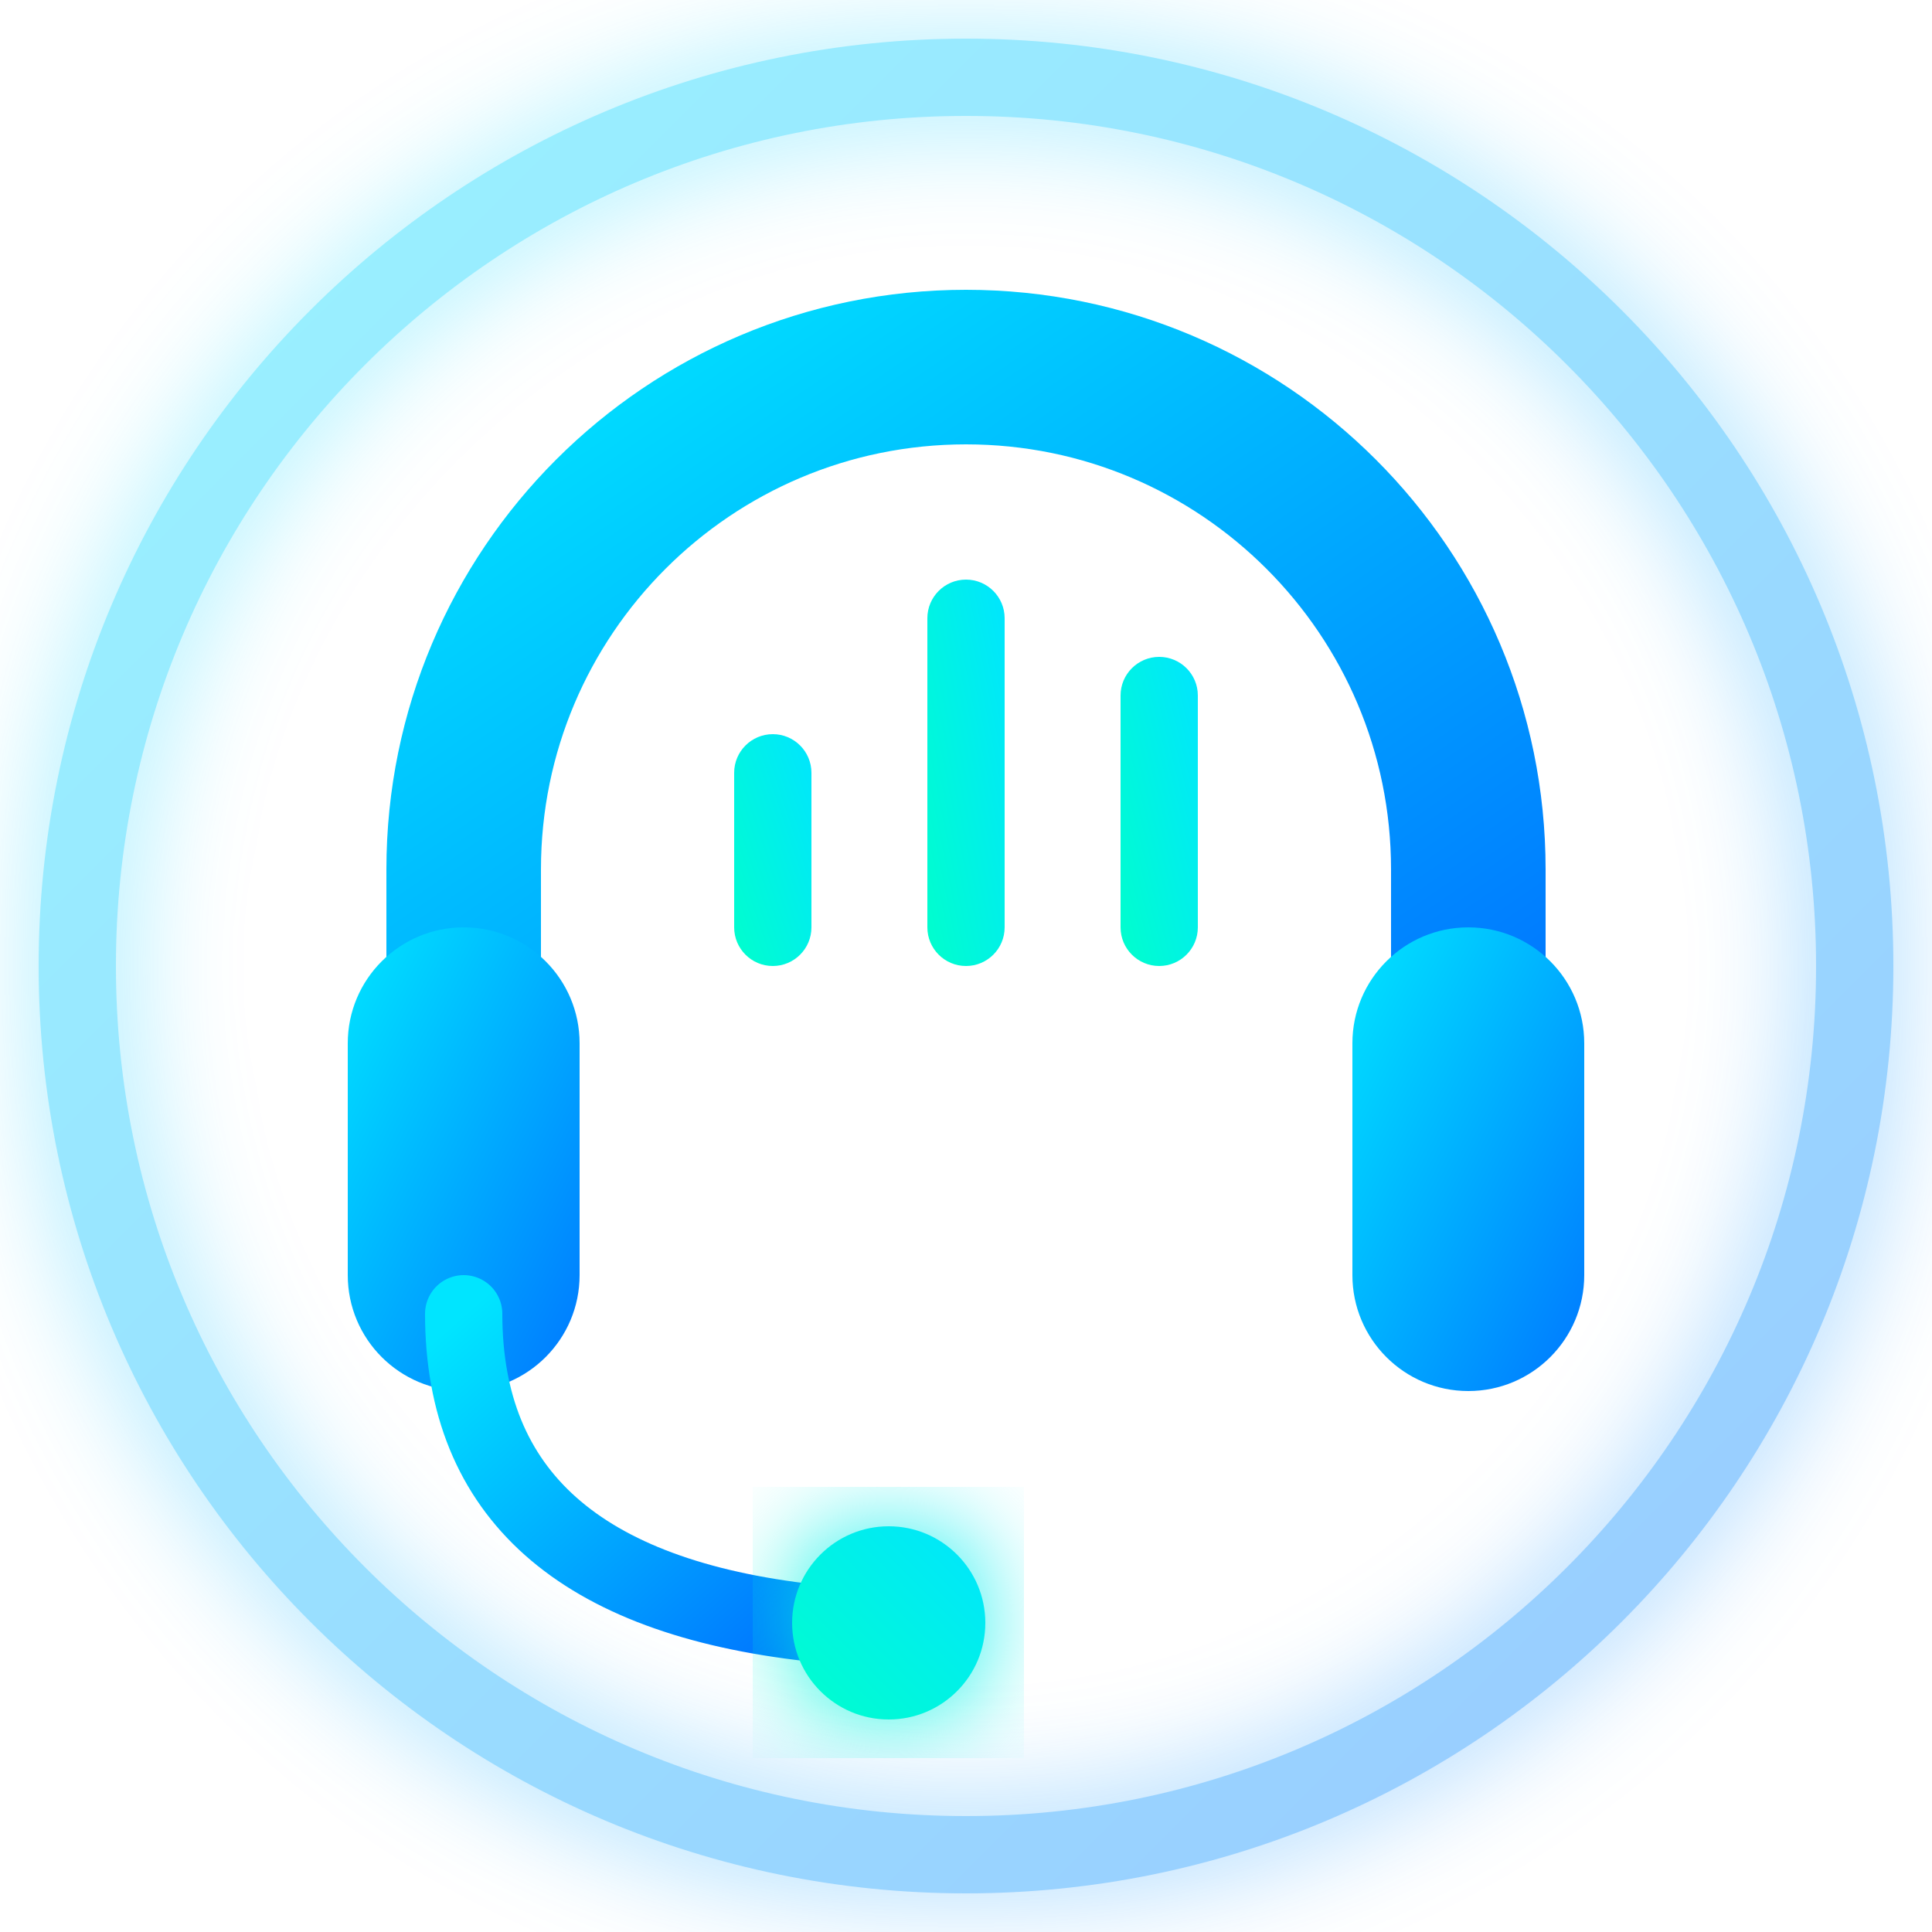
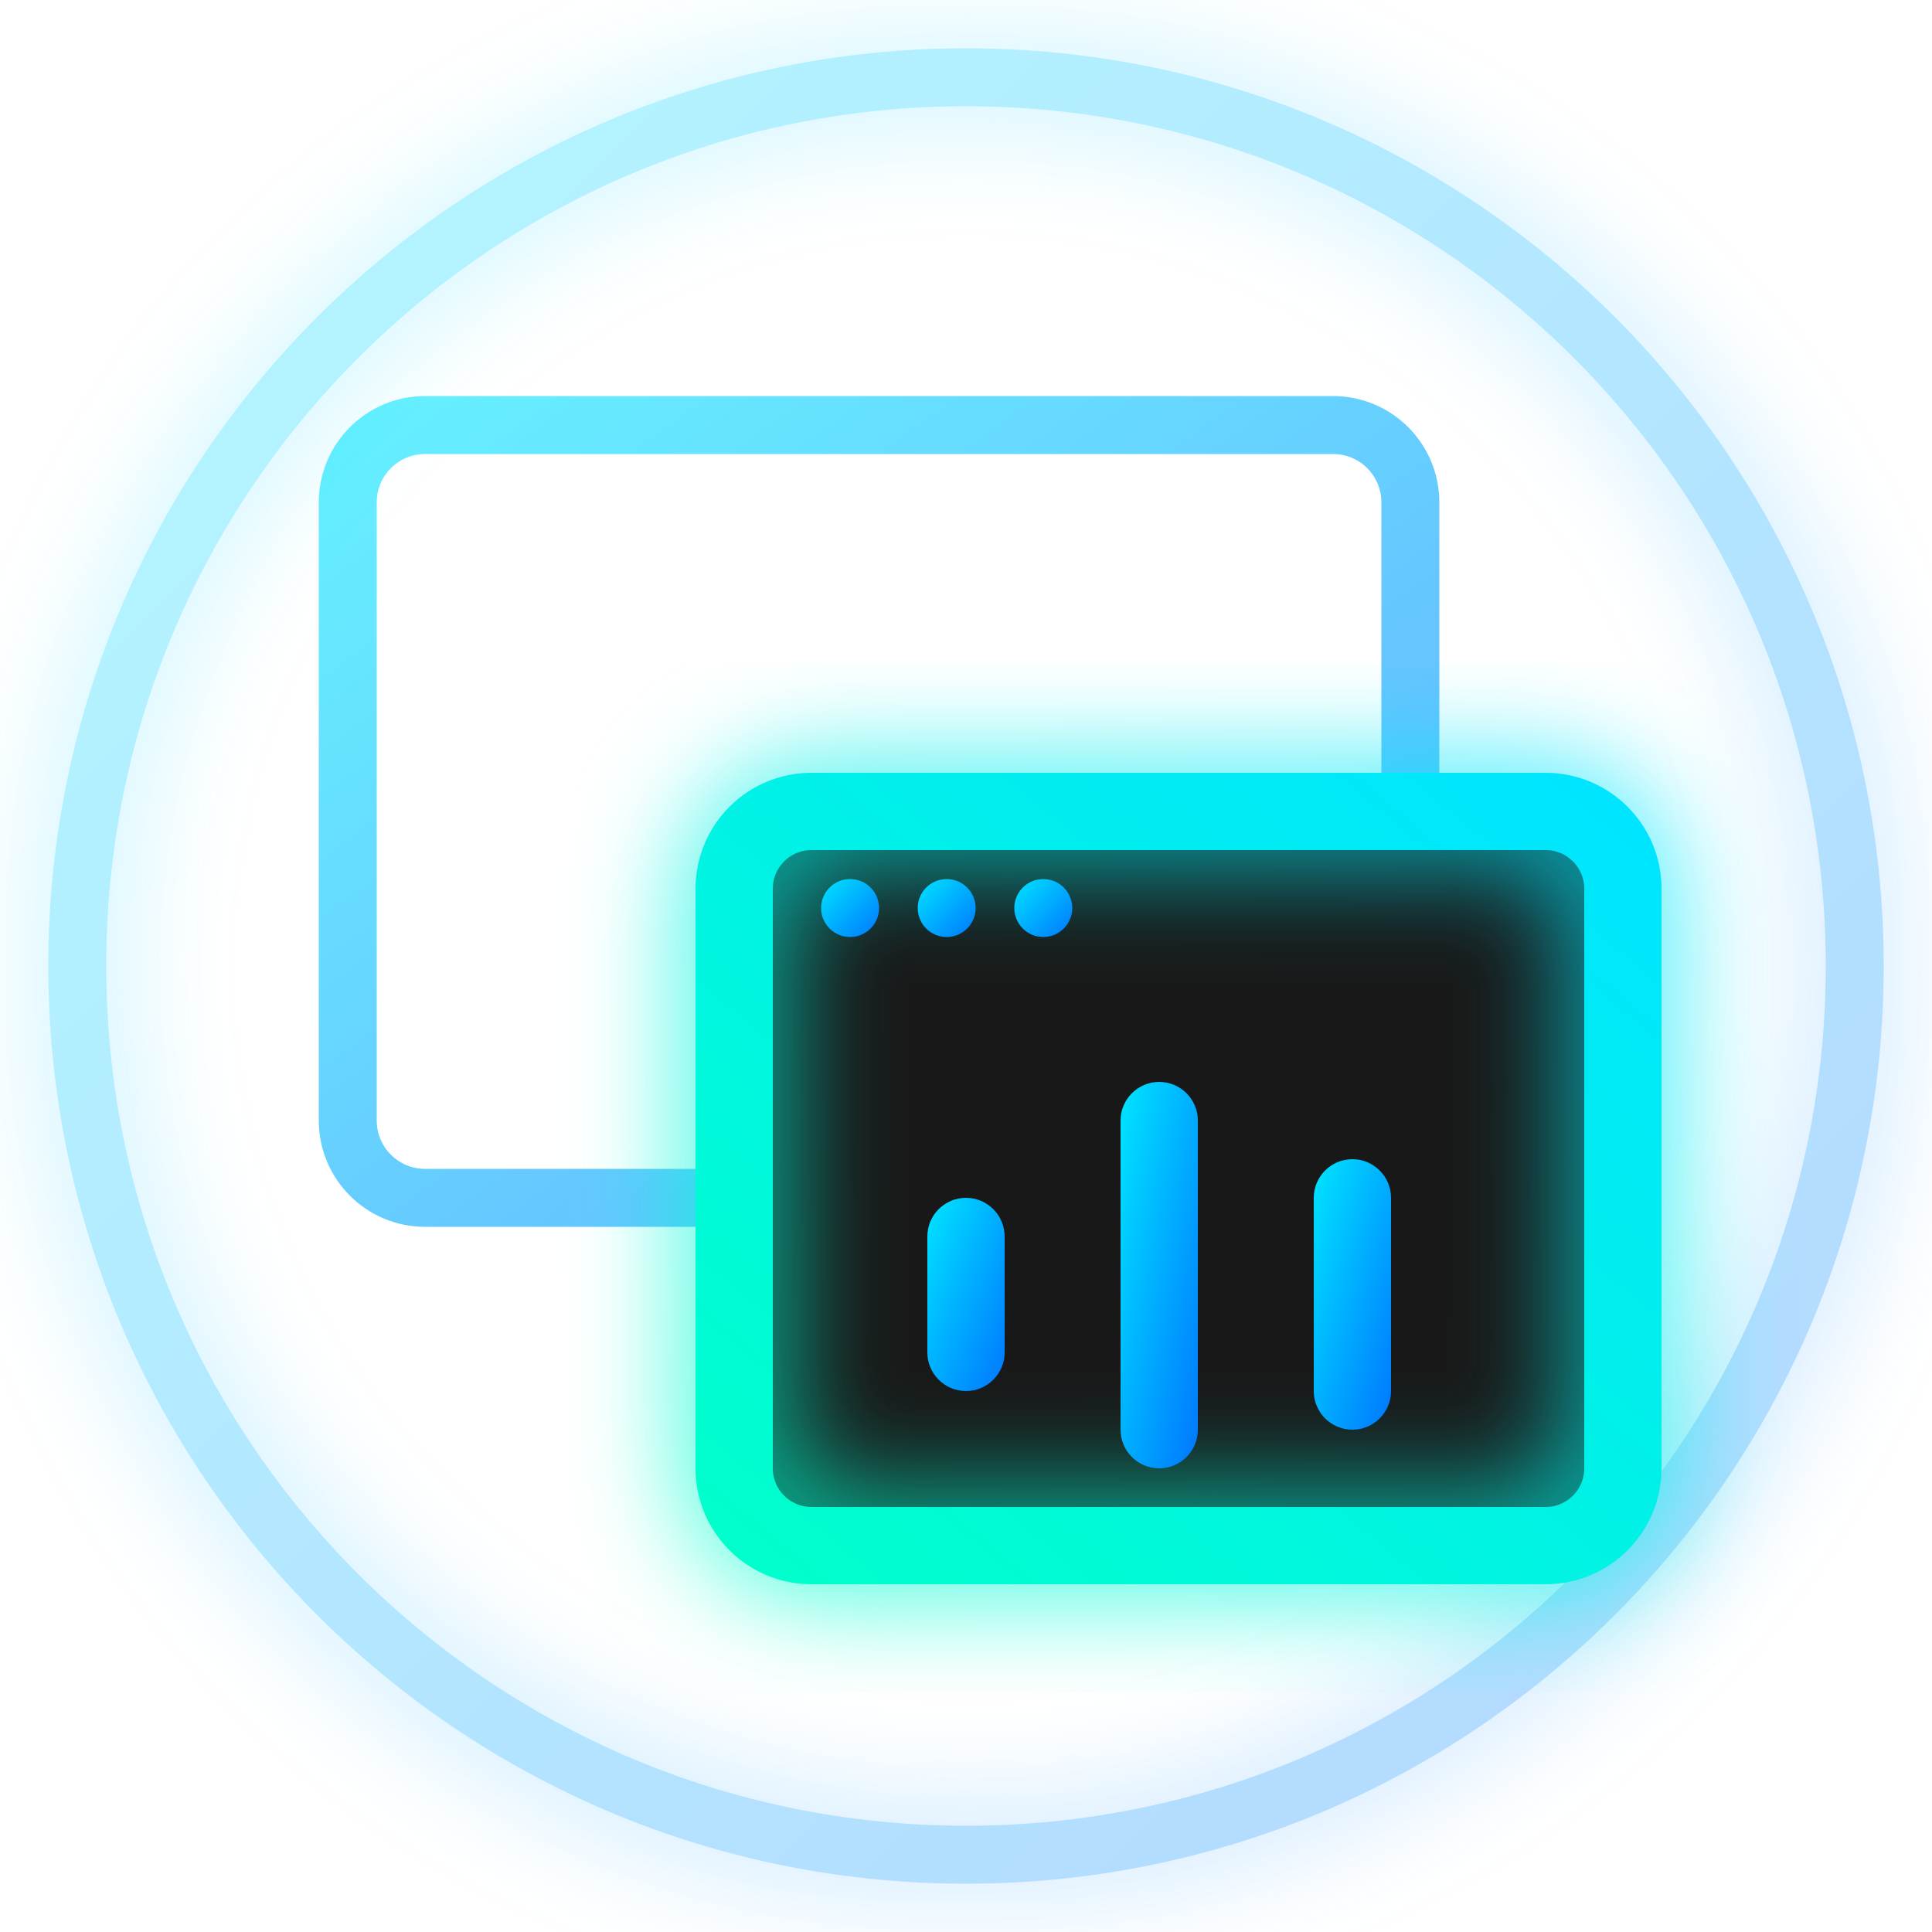
<svg xmlns="http://www.w3.org/2000/svg" viewBox="0 0 100 100">
  <defs>
    <linearGradient id="grad1" x1="0%" y1="0%" x2="100%" y2="100%">
      <stop offset="0%" style="stop-color:#00e5ff;stop-opacity:1" />
      <stop offset="100%" style="stop-color:#0077ff;stop-opacity:1" />
    </linearGradient>
    <linearGradient id="grad2" x1="0%" y1="100%" x2="100%" y2="0%">
      <stop offset="0%" style="stop-color:#00ffcc;stop-opacity:1" />
      <stop offset="100%" style="stop-color:#00e5ff;stop-opacity:1" />
    </linearGradient>
    <filter id="glow" x="-20%" y="-20%" width="140%" height="140%">
      <feGaussianBlur stdDeviation="3" result="blur" />
      <feComposite in="SourceGraphic" in2="blur" operator="over" />
    </filter>
  </defs>
-   <circle cx="50" cy="50" r="46" fill="none" stroke="url(#grad1)" stroke-width="4" filter="url(#glow)" opacity="0.4" />
-   <path d="M 24 55 L 24 45 A 26 26 0 0 1 76 45 L 76 55" fill="none" stroke="url(#grad1)" stroke-width="8" stroke-linecap="round" />
-   <rect x="18" y="48" width="12" height="24" rx="6" fill="url(#grad1)" />
-   <rect x="70" y="48" width="12" height="24" rx="6" fill="url(#grad1)" />
-   <path d="M 24 68 Q 24 82 42 84" fill="none" stroke="url(#grad1)" stroke-width="4" stroke-linecap="round" />
-   <circle cx="46" cy="84" r="5" fill="url(#grad2)" filter="url(#glow)" />
-   <rect x="38" y="38" width="4" height="12" rx="2" fill="url(#grad2)" />
-   <rect x="48" y="30" width="4" height="20" rx="2" fill="url(#grad2)" />
-   <rect x="58" y="34" width="4" height="16" rx="2" fill="url(#grad2)" />
+   <circle cx="50" cy="50" r="46" fill="none" stroke="url(#grad1)" stroke-width="3" filter="url(#glow)" opacity="0.3" />
+   <rect x="18" y="22" width="55" height="40" rx="4" fill="none" stroke="url(#grad1)" stroke-width="3" opacity="0.6" />
+   <rect x="38" y="42" width="46" height="38" rx="4" fill="#181818" />
+   <rect x="38" y="42" width="46" height="38" rx="4" fill="none" stroke="url(#grad2)" stroke-width="4" filter="url(#glow)" />
+   <line x1="38" y1="52" x2="84" y2="52" stroke="url(#grad2)" stroke-width="3" />
+   <circle cx="44" cy="47" r="1.5" fill="url(#grad1)" />
+   <circle cx="49" cy="47" r="1.5" fill="url(#grad1)" />
+   <circle cx="54" cy="47" r="1.5" fill="url(#grad1)" />
+   <rect x="48" y="62" width="4" height="10" rx="2" fill="url(#grad1)" />
+   <rect x="58" y="56" width="4" height="20" rx="2" fill="url(#grad1)" />
+   <rect x="68" y="60" width="4" height="14" rx="2" fill="url(#grad1)" />
</svg>
